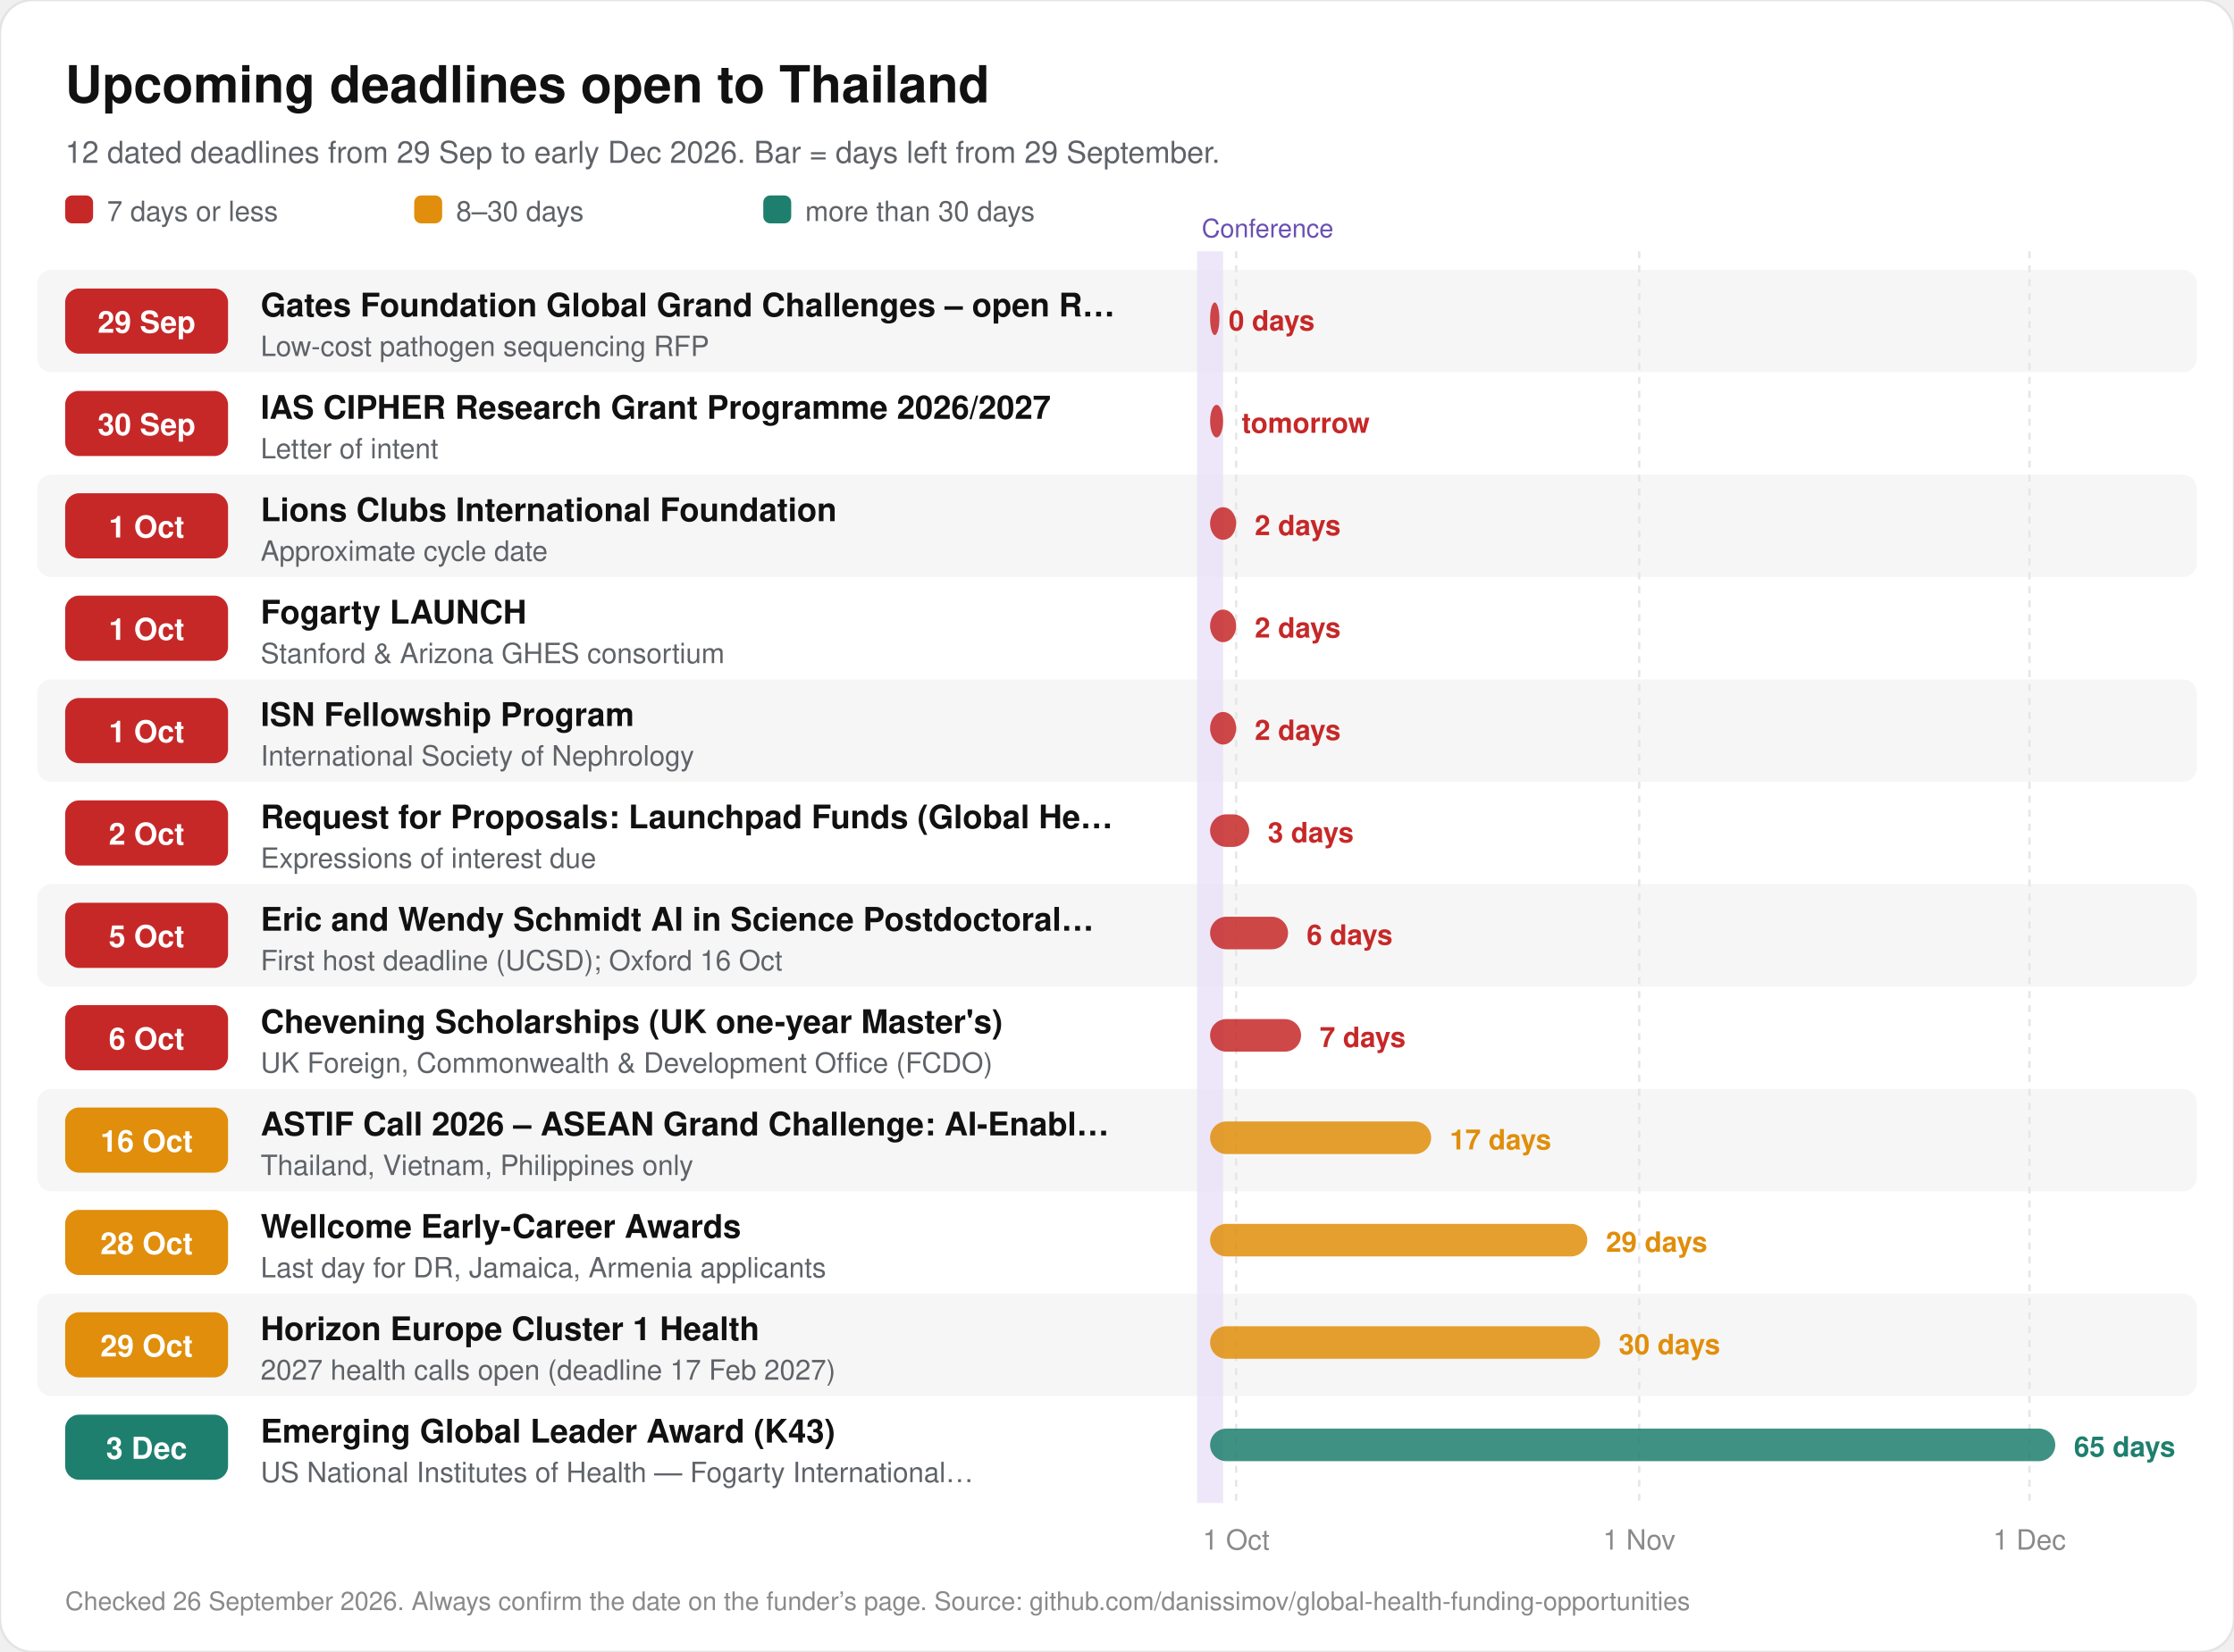
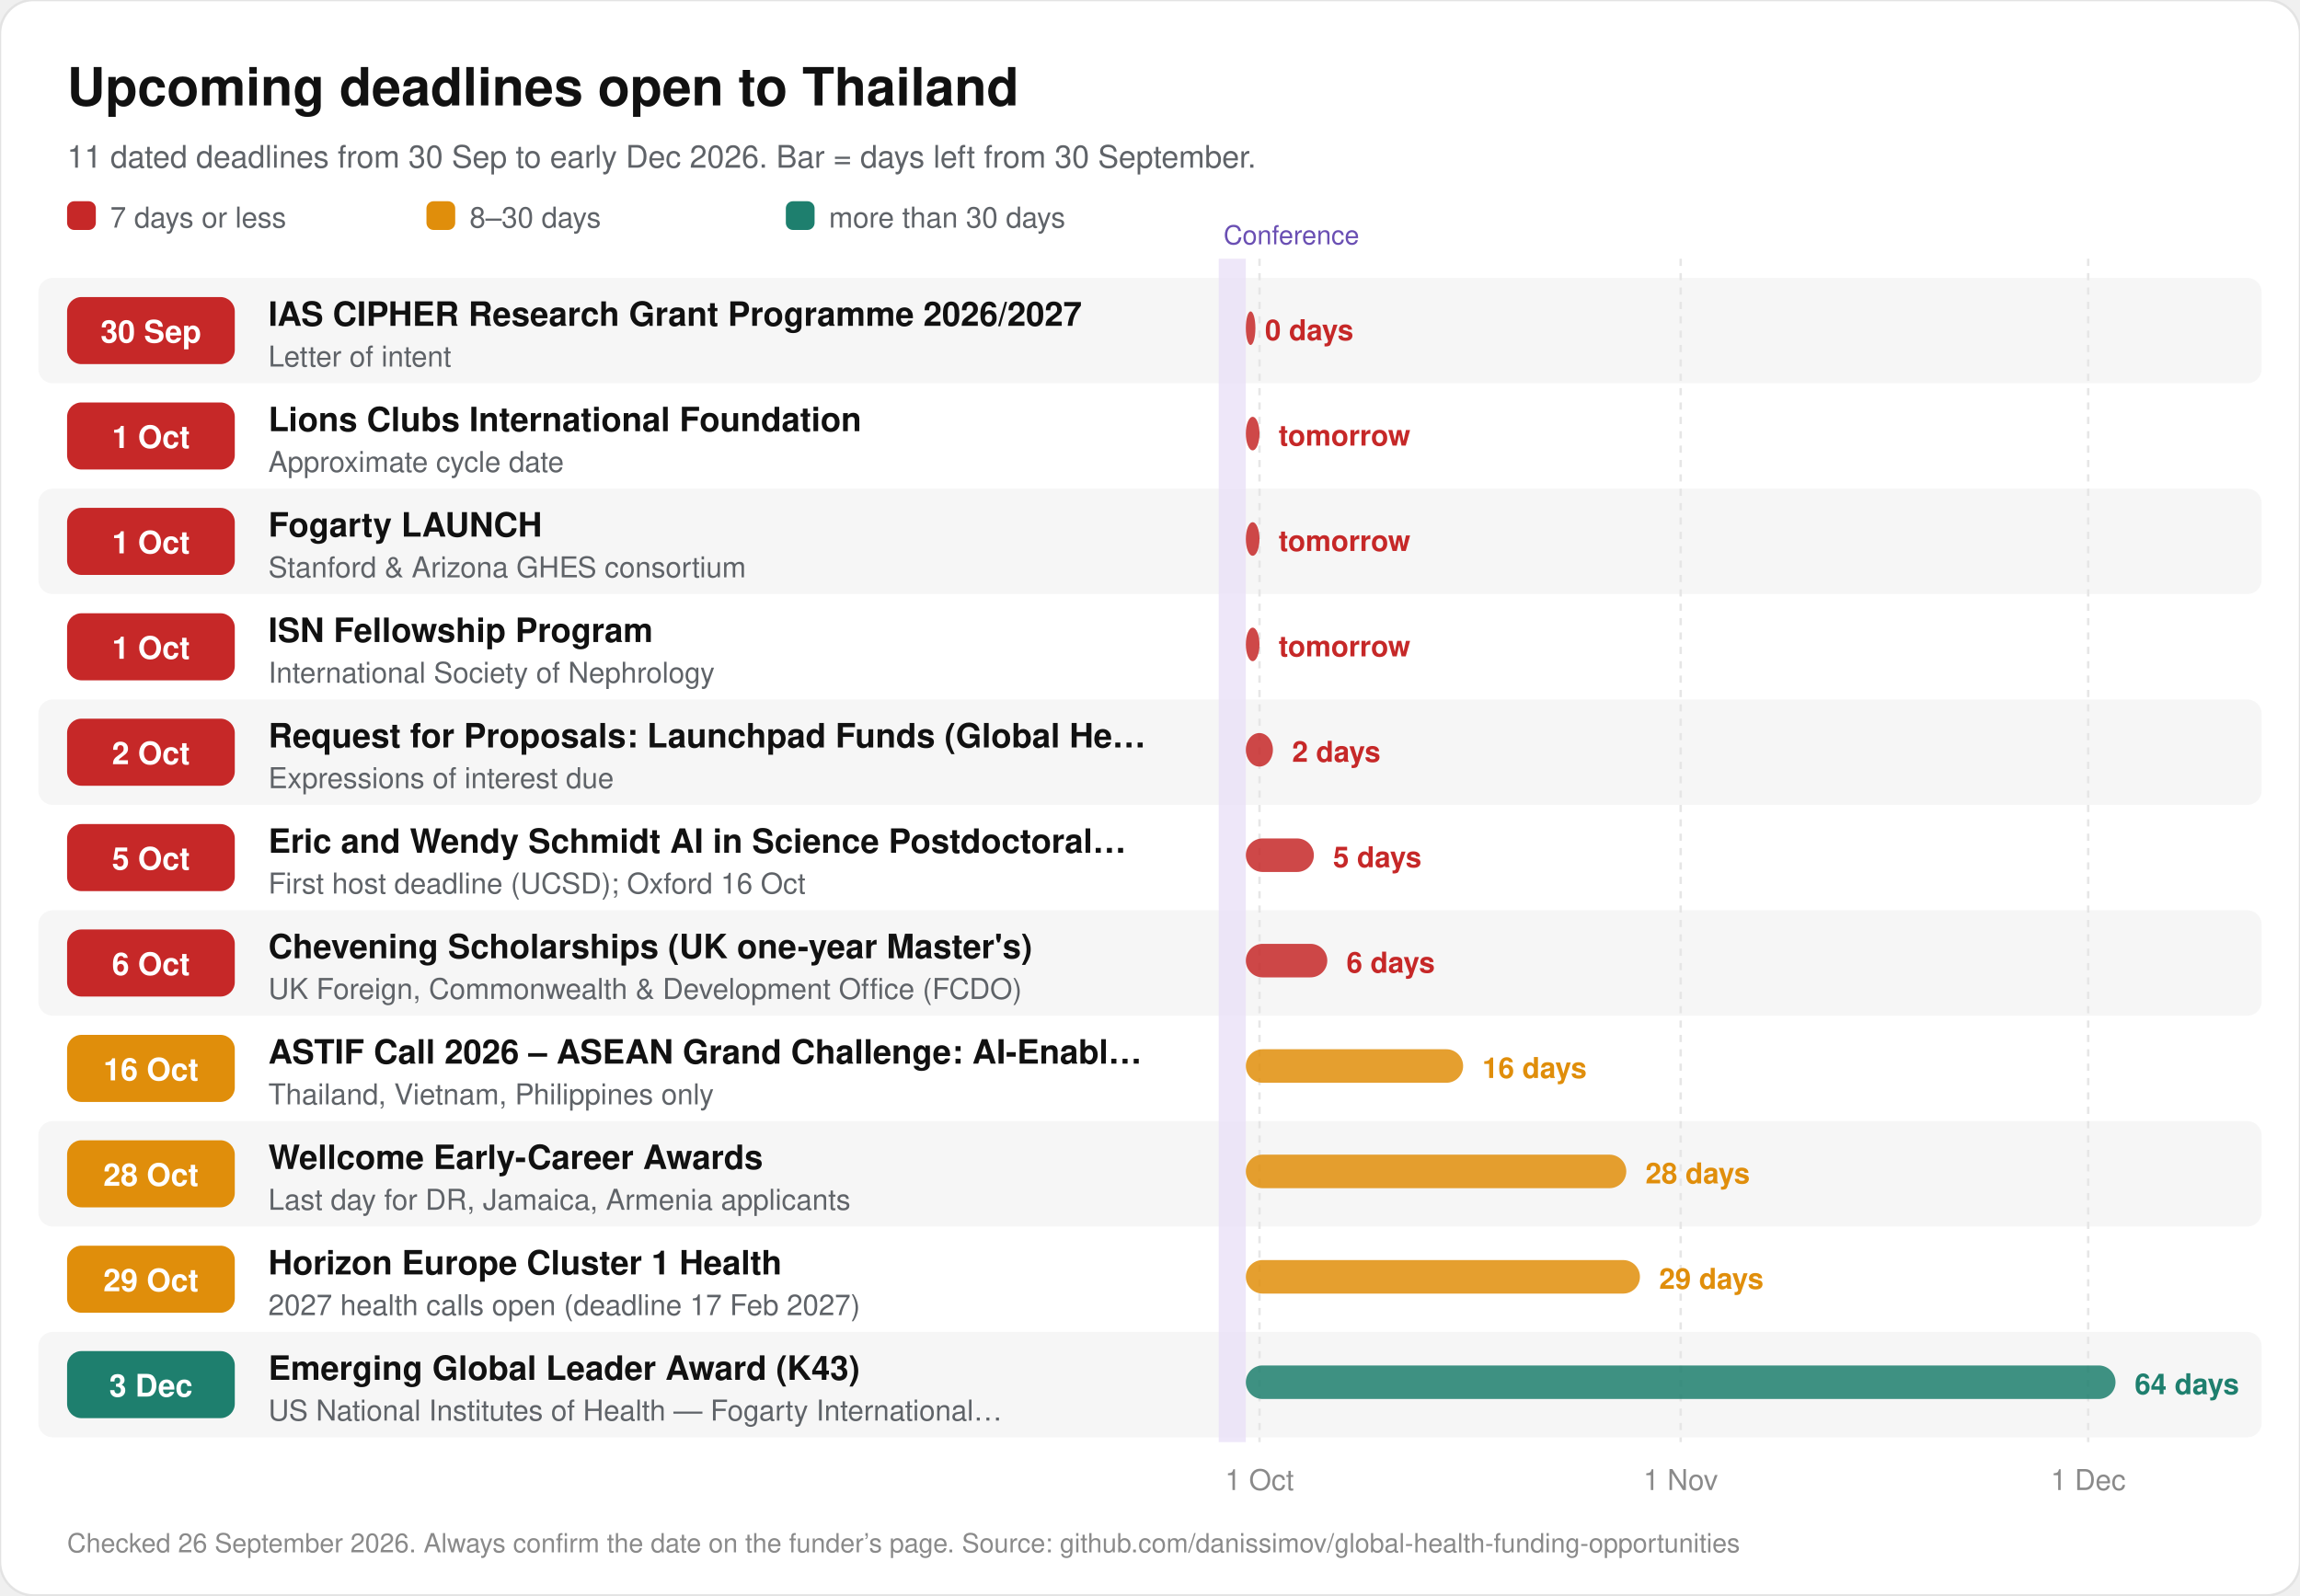
- <svg xmlns="http://www.w3.org/2000/svg" width="960" height="710" viewBox="0 0 960 710" font-family="Helvetica, Arial, sans-serif">
-   <rect x="0" y="0" width="960" height="710" rx="14" fill="#FFFFFF" stroke="#E3E3E3" />
+ <svg xmlns="http://www.w3.org/2000/svg" width="960" height="666" viewBox="0 0 960 666" font-family="Helvetica, Arial, sans-serif">
+   <rect x="0" y="0" width="960" height="666" rx="14" fill="#FFFFFF" stroke="#E3E3E3" />
  <text x="28" y="44" font-size="22" font-weight="700" fill="#111111">Upcoming deadlines open to Thailand</text>
-   <text x="28" y="70" font-size="13" fill="#5F6368">12 dated deadlines from 29 Sep to early Dec 2026. Bar = days left from 29 September.</text>
+   <text x="28" y="70" font-size="13" fill="#5F6368">11 dated deadlines from 30 Sep to early Dec 2026. Bar = days left from 30 September.</text>
  <rect x="28" y="84" width="12" height="12" rx="3" fill="#C62828" />
  <text x="46" y="95" font-size="12" fill="#5F6368">7 days or less</text>
  <rect x="178" y="84" width="12" height="12" rx="3" fill="#E08E0B" />
  <text x="196" y="95" font-size="12" fill="#5F6368">8–30 days</text>
  <rect x="328" y="84" width="12" height="12" rx="3" fill="#1E7F6E" />
  <text x="346" y="95" font-size="12" fill="#5F6368">more than 30 days</text>
  <rect x="16" y="116" width="928" height="44" rx="6" fill="#F6F6F6" />
  <rect x="16" y="204" width="928" height="44" rx="6" fill="#F6F6F6" />
  <rect x="16" y="292" width="928" height="44" rx="6" fill="#F6F6F6" />
  <rect x="16" y="380" width="928" height="44" rx="6" fill="#F6F6F6" />
  <rect x="16" y="468" width="928" height="44" rx="6" fill="#F6F6F6" />
  <rect x="16" y="556" width="928" height="44" rx="6" fill="#F6F6F6" />
-   <rect x="514.4" y="108" width="11.2" height="538" fill="#E9E1F7" fill-opacity="0.8" />
-   <text x="516.4" y="102" font-size="11" fill="#6A4FB3">Conference</text>
-   <line x1="531.2" y1="108" x2="531.2" y2="646" stroke="#E6E6E6" stroke-dasharray="3 3" />
-   <text x="531.2" y="666" font-size="12" fill="#8A8A8A" text-anchor="middle">1 Oct</text>
-   <line x1="704.4" y1="108" x2="704.4" y2="646" stroke="#E6E6E6" stroke-dasharray="3 3" />
-   <text x="704.4" y="666" font-size="12" fill="#8A8A8A" text-anchor="middle">1 Nov</text>
-   <line x1="872.1" y1="108" x2="872.1" y2="646" stroke="#E6E6E6" stroke-dasharray="3 3" />
-   <text x="872.1" y="666" font-size="12" fill="#8A8A8A" text-anchor="middle">1 Dec</text>
+   <rect x="508.7" y="108" width="11.3" height="494" fill="#E9E1F7" fill-opacity="0.8" />
+   <text x="510.7" y="102" font-size="11" fill="#6A4FB3">Conference</text>
+   <line x1="525.7" y1="108" x2="525.7" y2="602" stroke="#E6E6E6" stroke-dasharray="3 3" />
+   <text x="525.7" y="622" font-size="12" fill="#8A8A8A" text-anchor="middle">1 Oct</text>
+   <line x1="701.5" y1="108" x2="701.5" y2="602" stroke="#E6E6E6" stroke-dasharray="3 3" />
+   <text x="701.5" y="622" font-size="12" fill="#8A8A8A" text-anchor="middle">1 Nov</text>
+   <line x1="871.6" y1="108" x2="871.6" y2="602" stroke="#E6E6E6" stroke-dasharray="3 3" />
+   <text x="871.6" y="622" font-size="12" fill="#8A8A8A" text-anchor="middle">1 Dec</text>
  <rect x="28" y="124" width="70" height="28" rx="6" fill="#C62828" />
-   <text x="63" y="143" font-size="13" font-weight="700" fill="#FFFFFF" text-anchor="middle">29 Sep</text>
-   <a href="https://gcgh.grandchallenges.org/grant-opportunities" target="_blank">
-     <text x="112" y="136" font-size="14" font-weight="700" fill="#111111">Gates Foundation Global Grand Challenges – open R…</text>
+   <text x="63" y="143" font-size="13" font-weight="700" fill="#FFFFFF" text-anchor="middle">30 Sep</text>
+   <a href="https://www.iasociety.org/grants/cipher-grant-programme-2026-2027" target="_blank">
+     <text x="112" y="136" font-size="14" font-weight="700" fill="#111111">IAS CIPHER Research Grant Programme 2026/2027</text>
  </a>
-   <text x="112" y="153" font-size="12" fill="#5F6368">Low-cost pathogen sequencing RFP</text>
+   <text x="112" y="153" font-size="12" fill="#5F6368">Letter of intent</text>
  <rect x="520" y="130" width="4.0" height="14" rx="7" fill="#C62828" fill-opacity="0.85" />
  <text x="528.0" y="142" font-size="12" font-weight="700" fill="#C62828">0 days</text>
  <rect x="28" y="168" width="70" height="28" rx="6" fill="#C62828" />
-   <text x="63" y="187" font-size="13" font-weight="700" fill="#FFFFFF" text-anchor="middle">30 Sep</text>
-   <a href="https://www.iasociety.org/grants/cipher-grant-programme-2026-2027" target="_blank">
-     <text x="112" y="180" font-size="14" font-weight="700" fill="#111111">IAS CIPHER Research Grant Programme 2026/2027</text>
+   <text x="63" y="187" font-size="13" font-weight="700" fill="#FFFFFF" text-anchor="middle">1 Oct</text>
+   <a href="https://www.lionsclubs.org/en/lcif-grants-toolkit" target="_blank">
+     <text x="112" y="180" font-size="14" font-weight="700" fill="#111111">Lions Clubs International Foundation</text>
  </a>
-   <text x="112" y="197" font-size="12" fill="#5F6368">Letter of intent</text>
-   <rect x="520" y="174" width="5.6" height="14" rx="7" fill="#C62828" fill-opacity="0.85" />
-   <text x="533.6" y="186" font-size="12" font-weight="700" fill="#C62828">tomorrow</text>
+   <text x="112" y="197" font-size="12" fill="#5F6368">Approximate cycle date</text>
+   <rect x="520" y="174" width="5.7" height="14" rx="7" fill="#C62828" fill-opacity="0.85" />
+   <text x="533.7" y="186" font-size="12" font-weight="700" fill="#C62828">tomorrow</text>
  <rect x="28" y="212" width="70" height="28" rx="6" fill="#C62828" />
  <text x="63" y="231" font-size="13" font-weight="700" fill="#FFFFFF" text-anchor="middle">1 Oct</text>
-   <a href="https://www.lionsclubs.org/en/lcif-grants-toolkit" target="_blank">
-     <text x="112" y="224" font-size="14" font-weight="700" fill="#111111">Lions Clubs International Foundation</text>
+   <a href="https://www.fic.nih.gov/Programs/Pages/scholars-fellows-global-health.aspx" target="_blank">
+     <text x="112" y="224" font-size="14" font-weight="700" fill="#111111">Fogarty LAUNCH</text>
  </a>
-   <text x="112" y="241" font-size="12" fill="#5F6368">Approximate cycle date</text>
-   <rect x="520" y="218" width="11.2" height="14" rx="7" fill="#C62828" fill-opacity="0.85" />
-   <text x="539.2" y="230" font-size="12" font-weight="700" fill="#C62828">2 days</text>
+   <text x="112" y="241" font-size="12" fill="#5F6368">Stanford &amp; Arizona GHES consortium</text>
+   <rect x="520" y="218" width="5.7" height="14" rx="7" fill="#C62828" fill-opacity="0.85" />
+   <text x="533.7" y="230" font-size="12" font-weight="700" fill="#C62828">tomorrow</text>
  <rect x="28" y="256" width="70" height="28" rx="6" fill="#C62828" />
  <text x="63" y="275" font-size="13" font-weight="700" fill="#FFFFFF" text-anchor="middle">1 Oct</text>
-   <a href="https://www.fic.nih.gov/Programs/Pages/scholars-fellows-global-health.aspx" target="_blank">
-     <text x="112" y="268" font-size="14" font-weight="700" fill="#111111">Fogarty LAUNCH</text>
+   <a href="https://fellowship.theisn.org/" target="_blank">
+     <text x="112" y="268" font-size="14" font-weight="700" fill="#111111">ISN Fellowship Program</text>
  </a>
-   <text x="112" y="285" font-size="12" fill="#5F6368">Stanford &amp; Arizona GHES consortium</text>
-   <rect x="520" y="262" width="11.2" height="14" rx="7" fill="#C62828" fill-opacity="0.85" />
-   <text x="539.2" y="274" font-size="12" font-weight="700" fill="#C62828">2 days</text>
+   <text x="112" y="285" font-size="12" fill="#5F6368">International Society of Nephrology</text>
+   <rect x="520" y="262" width="5.7" height="14" rx="7" fill="#C62828" fill-opacity="0.85" />
+   <text x="533.7" y="274" font-size="12" font-weight="700" fill="#C62828">tomorrow</text>
  <rect x="28" y="300" width="70" height="28" rx="6" fill="#C62828" />
-   <text x="63" y="319" font-size="13" font-weight="700" fill="#FFFFFF" text-anchor="middle">1 Oct</text>
-   <a href="https://fellowship.theisn.org/" target="_blank">
-     <text x="112" y="312" font-size="14" font-weight="700" fill="#111111">ISN Fellowship Program</text>
+   <text x="63" y="319" font-size="13" font-weight="700" fill="#FFFFFF" text-anchor="middle">2 Oct</text>
+   <a href="https://coefficientgiving.org/funds/global-health-wellbeing-opportunities/request-for-proposals-launchpad-funds/" target="_blank">
+     <text x="112" y="312" font-size="14" font-weight="700" fill="#111111">Request for Proposals: Launchpad Funds (Global He…</text>
  </a>
-   <text x="112" y="329" font-size="12" fill="#5F6368">International Society of Nephrology</text>
-   <rect x="520" y="306" width="11.2" height="14" rx="7" fill="#C62828" fill-opacity="0.85" />
-   <text x="539.2" y="318" font-size="12" font-weight="700" fill="#C62828">2 days</text>
+   <text x="112" y="329" font-size="12" fill="#5F6368">Expressions of interest due</text>
+   <rect x="520" y="306" width="11.3" height="14" rx="7" fill="#C62828" fill-opacity="0.85" />
+   <text x="539.3" y="318" font-size="12" font-weight="700" fill="#C62828">2 days</text>
  <rect x="28" y="344" width="70" height="28" rx="6" fill="#C62828" />
-   <text x="63" y="363" font-size="13" font-weight="700" fill="#FFFFFF" text-anchor="middle">2 Oct</text>
-   <a href="https://coefficientgiving.org/funds/global-health-wellbeing-opportunities/request-for-proposals-launchpad-funds/" target="_blank">
-     <text x="112" y="356" font-size="14" font-weight="700" fill="#111111">Request for Proposals: Launchpad Funds (Global He…</text>
+   <text x="63" y="363" font-size="13" font-weight="700" fill="#FFFFFF" text-anchor="middle">5 Oct</text>
+   <a href="https://schmidtaiinsciencepostdocs.ucsd.edu/" target="_blank">
+     <text x="112" y="356" font-size="14" font-weight="700" fill="#111111">Eric and Wendy Schmidt AI in Science Postdoctoral…</text>
  </a>
-   <text x="112" y="373" font-size="12" fill="#5F6368">Expressions of interest due</text>
-   <rect x="520" y="350" width="16.8" height="14" rx="7" fill="#C62828" fill-opacity="0.85" />
-   <text x="544.8" y="362" font-size="12" font-weight="700" fill="#C62828">3 days</text>
+   <text x="112" y="373" font-size="12" fill="#5F6368">First host deadline (UCSD); Oxford 16 Oct</text>
+   <rect x="520" y="350" width="28.4" height="14" rx="7" fill="#C62828" fill-opacity="0.85" />
+   <text x="556.4" y="362" font-size="12" font-weight="700" fill="#C62828">5 days</text>
  <rect x="28" y="388" width="70" height="28" rx="6" fill="#C62828" />
-   <text x="63" y="407" font-size="13" font-weight="700" fill="#FFFFFF" text-anchor="middle">5 Oct</text>
-   <a href="https://schmidtaiinsciencepostdocs.ucsd.edu/" target="_blank">
-     <text x="112" y="400" font-size="14" font-weight="700" fill="#111111">Eric and Wendy Schmidt AI in Science Postdoctoral…</text>
+   <text x="63" y="407" font-size="13" font-weight="700" fill="#FFFFFF" text-anchor="middle">6 Oct</text>
+   <a href="https://www.chevening.org/scholarships/application-timeline/" target="_blank">
+     <text x="112" y="400" font-size="14" font-weight="700" fill="#111111">Chevening Scholarships (UK one-year Master's)</text>
  </a>
-   <text x="112" y="417" font-size="12" fill="#5F6368">First host deadline (UCSD); Oxford 16 Oct</text>
-   <rect x="520" y="394" width="33.5" height="14" rx="7" fill="#C62828" fill-opacity="0.85" />
-   <text x="561.5" y="406" font-size="12" font-weight="700" fill="#C62828">6 days</text>
-   <rect x="28" y="432" width="70" height="28" rx="6" fill="#C62828" />
-   <text x="63" y="451" font-size="13" font-weight="700" fill="#FFFFFF" text-anchor="middle">6 Oct</text>
-   <a href="https://www.chevening.org/scholarships/application-timeline/" target="_blank">
-     <text x="112" y="444" font-size="14" font-weight="700" fill="#111111">Chevening Scholarships (UK one-year Master's)</text>
+   <text x="112" y="417" font-size="12" fill="#5F6368">UK Foreign, Commonwealth &amp; Development Office (FCDO)</text>
+   <rect x="520" y="394" width="34.0" height="14" rx="7" fill="#C62828" fill-opacity="0.85" />
+   <text x="562.0" y="406" font-size="12" font-weight="700" fill="#C62828">6 days</text>
+   <rect x="28" y="432" width="70" height="28" rx="6" fill="#E08E0B" />
+   <text x="63" y="451" font-size="13" font-weight="700" fill="#FFFFFF" text-anchor="middle">16 Oct</text>
+   <a href="https://astnet.asean.org/astif/" target="_blank">
+     <text x="112" y="444" font-size="14" font-weight="700" fill="#111111">ASTIF Call 2026 – ASEAN Grand Challenge: AI-Enabl…</text>
  </a>
-   <text x="112" y="461" font-size="12" fill="#5F6368">UK Foreign, Commonwealth &amp; Development Office (FCDO)</text>
-   <rect x="520" y="438" width="39.1" height="14" rx="7" fill="#C62828" fill-opacity="0.85" />
-   <text x="567.1" y="450" font-size="12" font-weight="700" fill="#C62828">7 days</text>
+   <text x="112" y="461" font-size="12" fill="#5F6368">Thailand, Vietnam, Philippines only</text>
+   <rect x="520" y="438" width="90.7" height="14" rx="7" fill="#E08E0B" fill-opacity="0.85" />
+   <text x="618.7" y="450" font-size="12" font-weight="700" fill="#E08E0B">16 days</text>
  <rect x="28" y="476" width="70" height="28" rx="6" fill="#E08E0B" />
-   <text x="63" y="495" font-size="13" font-weight="700" fill="#FFFFFF" text-anchor="middle">16 Oct</text>
-   <a href="https://astnet.asean.org/astif/" target="_blank">
-     <text x="112" y="488" font-size="14" font-weight="700" fill="#111111">ASTIF Call 2026 – ASEAN Grand Challenge: AI-Enabl…</text>
+   <text x="63" y="495" font-size="13" font-weight="700" fill="#FFFFFF" text-anchor="middle">28 Oct</text>
+   <a href="https://wellcome.org/research-funding/schemes/wellcome-early-career-awards" target="_blank">
+     <text x="112" y="488" font-size="14" font-weight="700" fill="#111111">Wellcome Early-Career Awards</text>
  </a>
-   <text x="112" y="505" font-size="12" fill="#5F6368">Thailand, Vietnam, Philippines only</text>
-   <rect x="520" y="482" width="95.0" height="14" rx="7" fill="#E08E0B" fill-opacity="0.85" />
-   <text x="623.0" y="494" font-size="12" font-weight="700" fill="#E08E0B">17 days</text>
+   <text x="112" y="505" font-size="12" fill="#5F6368">Last day for DR, Jamaica, Armenia applicants</text>
+   <rect x="520" y="482" width="158.8" height="14" rx="7" fill="#E08E0B" fill-opacity="0.85" />
+   <text x="686.8" y="494" font-size="12" font-weight="700" fill="#E08E0B">28 days</text>
  <rect x="28" y="520" width="70" height="28" rx="6" fill="#E08E0B" />
-   <text x="63" y="539" font-size="13" font-weight="700" fill="#FFFFFF" text-anchor="middle">28 Oct</text>
-   <a href="https://wellcome.org/research-funding/schemes/wellcome-early-career-awards" target="_blank">
-     <text x="112" y="532" font-size="14" font-weight="700" fill="#111111">Wellcome Early-Career Awards</text>
+   <text x="63" y="539" font-size="13" font-weight="700" fill="#FFFFFF" text-anchor="middle">29 Oct</text>
+   <a href="https://horizoneuropencpportal.eu/store/overview-health-calls-2026-and-2027-horizon-europe" target="_blank">
+     <text x="112" y="532" font-size="14" font-weight="700" fill="#111111">Horizon Europe Cluster 1 Health</text>
  </a>
-   <text x="112" y="549" font-size="12" fill="#5F6368">Last day for DR, Jamaica, Armenia applicants</text>
-   <rect x="520" y="526" width="162.1" height="14" rx="7" fill="#E08E0B" fill-opacity="0.85" />
-   <text x="690.1" y="538" font-size="12" font-weight="700" fill="#E08E0B">29 days</text>
-   <rect x="28" y="564" width="70" height="28" rx="6" fill="#E08E0B" />
-   <text x="63" y="583" font-size="13" font-weight="700" fill="#FFFFFF" text-anchor="middle">29 Oct</text>
-   <a href="https://horizoneuropencpportal.eu/store/overview-health-calls-2026-and-2027-horizon-europe" target="_blank">
-     <text x="112" y="576" font-size="14" font-weight="700" fill="#111111">Horizon Europe Cluster 1 Health</text>
+   <text x="112" y="549" font-size="12" fill="#5F6368">2027 health calls open (deadline 17 Feb 2027)</text>
+   <rect x="520" y="526" width="164.5" height="14" rx="7" fill="#E08E0B" fill-opacity="0.85" />
+   <text x="692.5" y="538" font-size="12" font-weight="700" fill="#E08E0B">29 days</text>
+   <rect x="28" y="564" width="70" height="28" rx="6" fill="#1E7F6E" />
+   <text x="63" y="583" font-size="13" font-weight="700" fill="#FFFFFF" text-anchor="middle">3 Dec</text>
+   <a href="https://www.fic.nih.gov/Programs/Pages/emerging-global-leader.aspx" target="_blank">
+     <text x="112" y="576" font-size="14" font-weight="700" fill="#111111">Emerging Global Leader Award (K43)</text>
  </a>
-   <text x="112" y="593" font-size="12" fill="#5F6368">2027 health calls open (deadline 17 Feb 2027)</text>
-   <rect x="520" y="570" width="167.6" height="14" rx="7" fill="#E08E0B" fill-opacity="0.85" />
-   <text x="695.6" y="582" font-size="12" font-weight="700" fill="#E08E0B">30 days</text>
-   <rect x="28" y="608" width="70" height="28" rx="6" fill="#1E7F6E" />
-   <text x="63" y="627" font-size="13" font-weight="700" fill="#FFFFFF" text-anchor="middle">3 Dec</text>
-   <a href="https://www.fic.nih.gov/Programs/Pages/emerging-global-leader.aspx" target="_blank">
-     <text x="112" y="620" font-size="14" font-weight="700" fill="#111111">Emerging Global Leader Award (K43)</text>
-   </a>
-   <text x="112" y="637" font-size="12" fill="#5F6368">US National Institutes of Health — Fogarty International…</text>
-   <rect x="520" y="614" width="363.2" height="14" rx="7" fill="#1E7F6E" fill-opacity="0.85" />
-   <text x="891.2" y="626" font-size="12" font-weight="700" fill="#1E7F6E">65 days</text>
-   <text x="28" y="692" font-size="11" fill="#8A8A8A">Checked 26 September 2026. Always confirm the date on the funder’s page. Source: github.com/danissimov/global-health-funding-opportunities</text>
+   <text x="112" y="593" font-size="12" fill="#5F6368">US National Institutes of Health — Fogarty International…</text>
+   <rect x="520" y="570" width="363.0" height="14" rx="7" fill="#1E7F6E" fill-opacity="0.85" />
+   <text x="891.0" y="582" font-size="12" font-weight="700" fill="#1E7F6E">64 days</text>
+   <text x="28" y="648" font-size="11" fill="#8A8A8A">Checked 26 September 2026. Always confirm the date on the funder’s page. Source: github.com/danissimov/global-health-funding-opportunities</text>
</svg>
